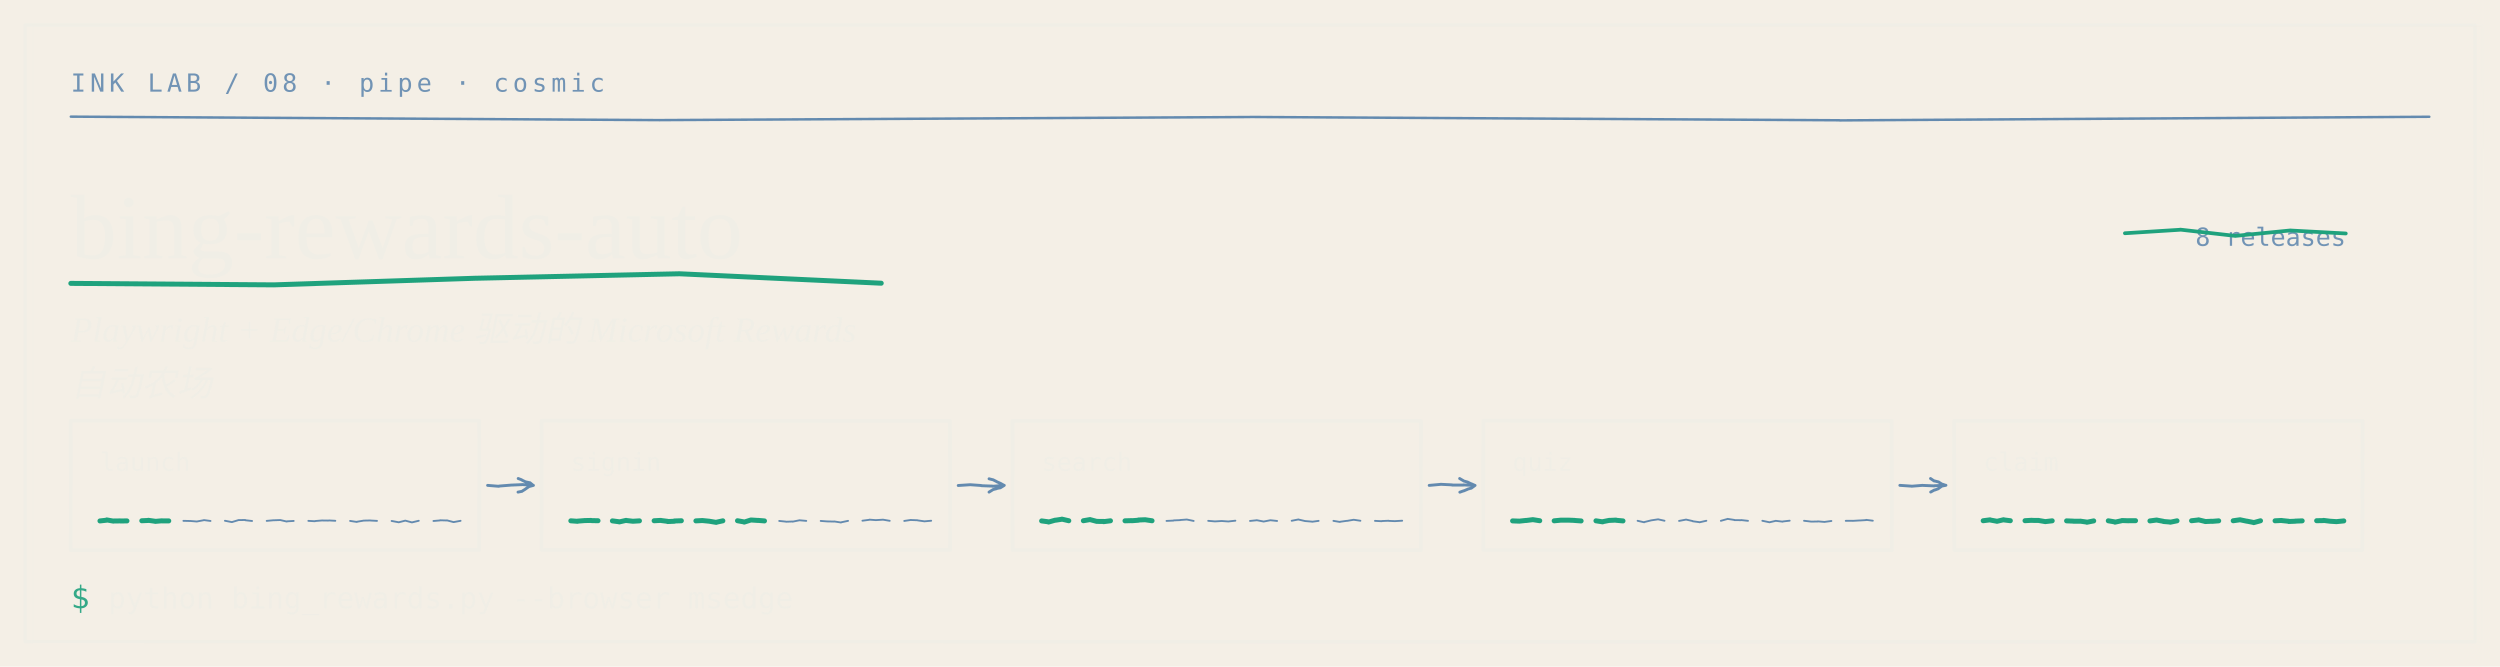
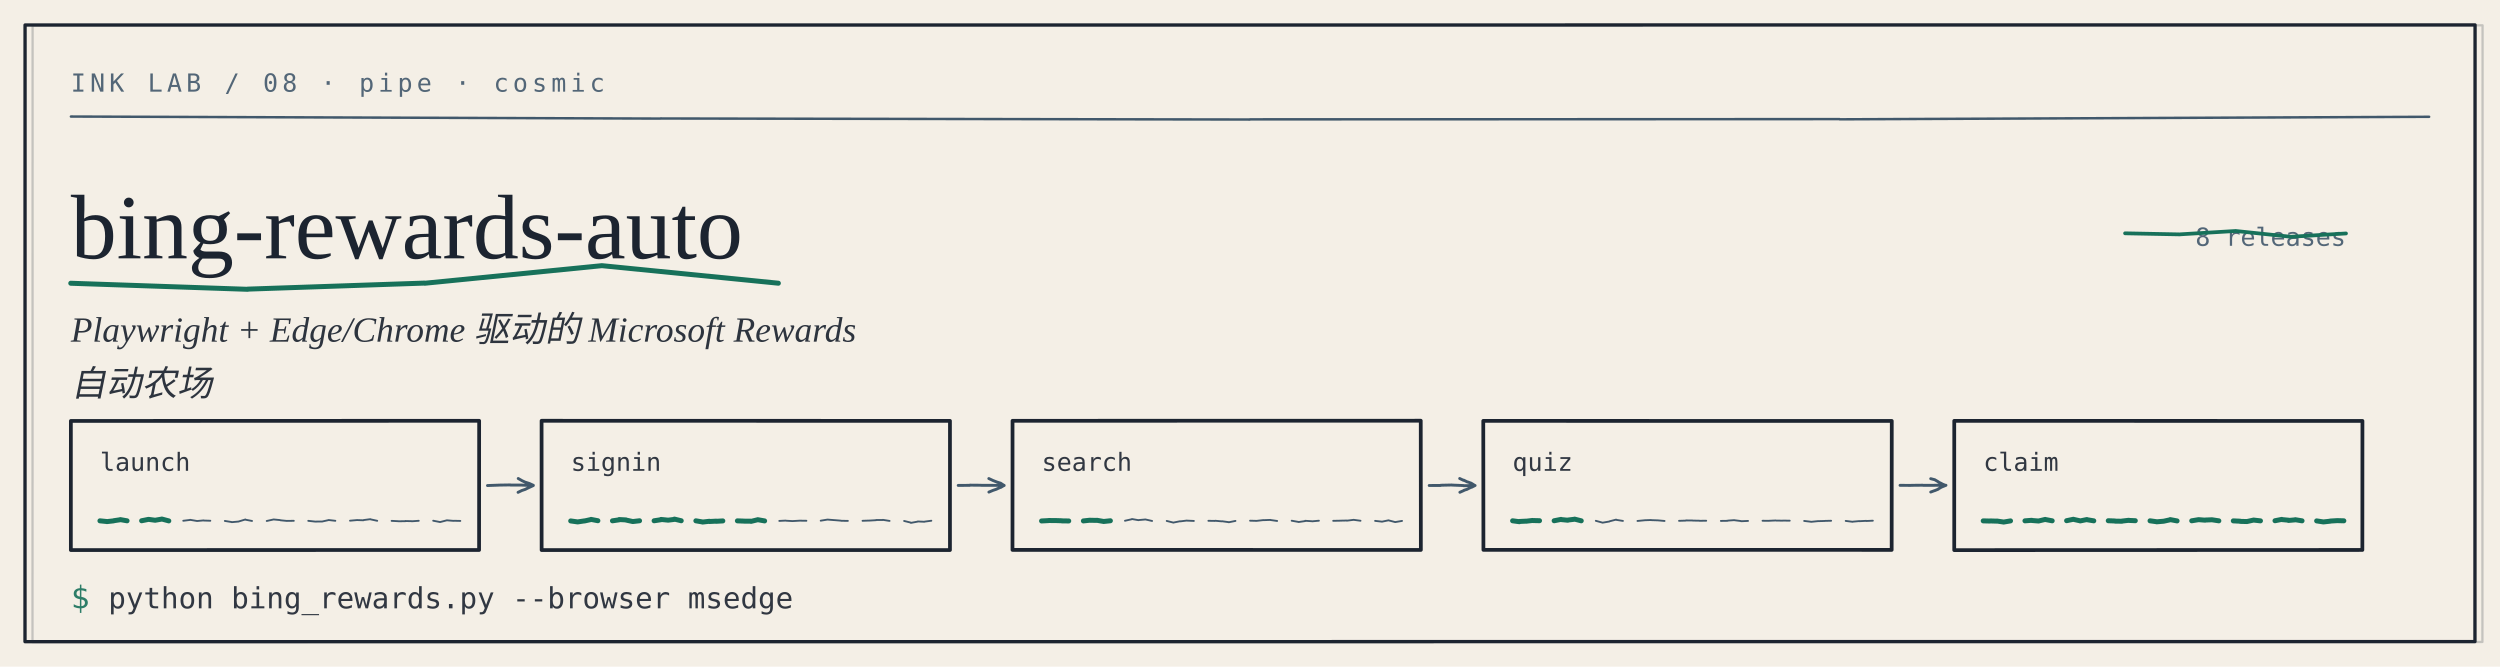
<svg xmlns="http://www.w3.org/2000/svg" width="1200" height="320" viewBox="0 0 1200 320" role="img" aria-label="bing-rewards-auto — Playwright + Edge/Chrome 驱动的 Microsoft Rewards 自动农场" font-family="Georgia,'Iowan Old Style','Times New Roman',Times,serif">
  <rect width="1200" height="320" fill="#F4EFE6" />
-   <text x="34" y="44" font-size="12" font-family="ui-monospace,'Cascadia Mono',Consolas,'SF Mono',monospace" font-weight="400" fill="#638aaf" text-anchor="start" letter-spacing="2.0" opacity="0.9">INK LAB / 08 · pipe · cosmic</text>
-   <path d="M34.0 55.99 L316.94 57.66 L316.96 57.65 L599.96 56.17 L600.06 56.14 L882.99 57.73 L883.04 57.79 L1166.06 56.05" fill="none" stroke="#638aaf" stroke-width="1.2" stroke-linecap="round" stroke-linejoin="round" opacity="1.0" />
-   <text x="34" y="124" font-size="44" font-family="Georgia,'Iowan Old Style','Times New Roman',Times,serif" font-weight="400" fill="#f0eee6" text-anchor="start">bing-rewards-auto</text>
-   <path d="M34.0 136.02 L131.21 136.73 L131.24 136.74 L228.44 133.55 L228.42 133.56 L325.74 131.42 L325.7 131.39 L422.99 135.94" fill="none" stroke="#1fa27d" stroke-width="2.4" stroke-linecap="round" stroke-linejoin="round" opacity="1.0" />
-   <text x="34" y="164" font-size="17" font-family="Georgia,'Iowan Old Style','Times New Roman',Times,serif" font-weight="400" fill="#f0eee6" text-anchor="start" font-style="italic" opacity="0.92">Playwright + Edge/Chrome 驱动的 Microsoft Rewards</text>
-   <text x="34" y="190" font-size="17" font-family="Georgia,'Iowan Old Style','Times New Roman',Times,serif" font-weight="400" fill="#f0eee6" text-anchor="start" font-style="italic" opacity="0.92">自动农场</text>
-   <path d="M33.93 201.94 L230.06 201.95 L230.02 263.98 L33.96 264.06 Z" fill="none" stroke="#f0eee6" stroke-width="1.8" stroke-linecap="round" stroke-linejoin="round" opacity="1.0" />
-   <text x="48" y="226" font-size="12" font-family="ui-monospace,'Cascadia Mono',Consolas,'SF Mono',monospace" font-weight="400" fill="#f0eee6" text-anchor="start" opacity="0.9">launch</text>
-   <path d="M47.98 250.05 L51.32 249.68 L51.23 249.56 L54.47 250.14 L54.56 250.07 L57.72 250.04 L57.7 250.06 L60.94 250.04" fill="none" stroke="#1fa27d" stroke-width="2.4" stroke-linecap="round" stroke-linejoin="round" opacity="1.0" />
-   <path d="M68.06 249.96 L71.26 249.82 L71.19 249.75 L74.48 250.21 L74.52 250.26 L77.76 249.98 L77.72 250.03 L81.0 250.03" fill="none" stroke="#1fa27d" stroke-width="2.4" stroke-linecap="round" stroke-linejoin="round" opacity="1.0" />
-   <path d="M88.04 250.0 L91.24 250.08 L91.21 250.06 L94.51 250.33 L94.44 250.33 L97.71 249.72 L97.82 249.64 L101.04 250.06" fill="none" stroke="#638aaf" stroke-width="0.9" stroke-linecap="round" stroke-linejoin="round" opacity="1.0" />
-   <path d="M107.97 249.96 L111.2 250.59 L111.29 250.61 L114.53 249.63 L114.5 249.64 L117.73 249.6 L117.73 249.71 L120.99 250.07" fill="none" stroke="#638aaf" stroke-width="0.9" stroke-linecap="round" stroke-linejoin="round" opacity="1.0" />
-   <path d="M128.02 250.02 L131.3 249.72 L131.24 249.74 L134.55 249.62 L134.57 249.63 L137.7 250.36 L137.68 250.24 L140.97 250.05" fill="none" stroke="#638aaf" stroke-width="0.9" stroke-linecap="round" stroke-linejoin="round" opacity="1.0" />
-   <path d="M148.01 250.01 L151.18 250.2 L151.24 250.1 L154.51 249.83 L154.46 249.83 L157.68 249.88 L157.77 249.81 L160.95 249.98" fill="none" stroke="#638aaf" stroke-width="0.9" stroke-linecap="round" stroke-linejoin="round" opacity="1.0" />
-   <path d="M168.05 250.04 L171.31 250.54 L171.26 250.45 L174.47 249.91 L174.51 249.89 L177.81 249.82 L177.78 249.85 L180.95 250.02" fill="none" stroke="#638aaf" stroke-width="0.9" stroke-linecap="round" stroke-linejoin="round" opacity="1.0" />
-   <path d="M187.98 250.06 L191.24 250.67 L191.32 250.72 L194.44 249.93 L194.53 249.9 L197.75 250.76 L197.74 250.75 L201.0 249.97" fill="none" stroke="#638aaf" stroke-width="0.9" stroke-linecap="round" stroke-linejoin="round" opacity="1.0" />
-   <path d="M208.06 250.07 L211.24 249.81 L211.22 249.73 L214.47 249.83 L214.49 249.76 L217.74 250.62 L217.79 250.6 L221.07 249.99" fill="none" stroke="#638aaf" stroke-width="0.9" stroke-linecap="round" stroke-linejoin="round" opacity="1.0" />
-   <path d="M234.05 232.98 L239.46 233.42 L239.49 233.32 L244.95 232.88 L245.02 232.86 L250.46 232.63 L250.54 232.58 L255.96 232.96M256.05 232.98 L254.1 233.5 L254.13 233.41 L252.25 234.71 L252.31 234.7 L250.42 235.9 L250.5 235.85 L248.65 236.21M255.93 232.97 L254.37 231.7 L254.37 231.73 L252.26 231.28 L252.34 231.33 L250.38 230.37 L250.35 230.29 L248.73 229.68" fill="none" stroke="#638aaf" stroke-width="1.4" stroke-linecap="round" stroke-linejoin="round" opacity="1.0" />
-   <path d="M260.0 201.96 L456.01 202.06 L456.05 263.97 L259.94 263.96 Z" fill="none" stroke="#f0eee6" stroke-width="1.8" stroke-linecap="round" stroke-linejoin="round" opacity="1.0" />
-   <text x="274" y="226" font-size="12" font-family="ui-monospace,'Cascadia Mono',Consolas,'SF Mono',monospace" font-weight="400" fill="#f0eee6" text-anchor="start" opacity="0.9">signin</text>
-   <path d="M274.0 249.99 L277.26 250.23 L277.29 250.14 L280.53 249.89 L280.44 249.88 L283.73 249.81 L283.74 249.88 L287.05 249.95" fill="none" stroke="#1fa27d" stroke-width="2.4" stroke-linecap="round" stroke-linejoin="round" opacity="1.0" />
-   <path d="M293.95 250.02 L297.21 250.45 L297.26 250.52 L300.51 249.78 L300.5 249.82 L303.71 250.19 L303.76 250.2 L306.93 250.01" fill="none" stroke="#1fa27d" stroke-width="2.4" stroke-linecap="round" stroke-linejoin="round" opacity="1.0" />
-   <path d="M313.98 249.96 L317.2 249.79 L317.2 249.83 L320.47 250.24 L320.45 250.34 L323.75 250.2 L323.71 250.07 L327.05 249.96" fill="none" stroke="#1fa27d" stroke-width="2.4" stroke-linecap="round" stroke-linejoin="round" opacity="1.0" />
-   <path d="M334.03 250.02 L337.26 249.85 L337.23 249.87 L340.44 250.18 L340.52 250.2 L343.81 250.75 L343.72 250.7 L346.97 249.99" fill="none" stroke="#1fa27d" stroke-width="2.4" stroke-linecap="round" stroke-linejoin="round" opacity="1.0" />
-   <path d="M354.0 249.95 L357.24 250.54 L357.22 250.61 L360.48 249.58 L360.57 249.6 L363.75 249.81 L363.77 249.78 L366.95 250.04" fill="none" stroke="#1fa27d" stroke-width="2.4" stroke-linecap="round" stroke-linejoin="round" opacity="1.0" />
-   <path d="M374.02 250.05 L377.25 250.38 L377.29 250.43 L380.53 250.32 L380.43 250.4 L383.79 249.73 L383.68 249.73 L387.0 250.02" fill="none" stroke="#638aaf" stroke-width="0.9" stroke-linecap="round" stroke-linejoin="round" opacity="1.0" />
-   <path d="M393.94 250.05 L397.27 250.3 L397.23 250.28 L400.48 250.36 L400.46 250.3 L403.7 250.81 L403.71 250.72 L407.06 250.01" fill="none" stroke="#638aaf" stroke-width="0.9" stroke-linecap="round" stroke-linejoin="round" opacity="1.0" />
-   <path d="M413.97 249.94 L417.29 249.5 L417.29 249.43 L420.55 249.67 L420.53 249.65 L423.77 249.45 L423.71 249.42 L427.06 249.99" fill="none" stroke="#638aaf" stroke-width="0.9" stroke-linecap="round" stroke-linejoin="round" opacity="1.0" />
-   <path d="M434.04 250.05 L437.22 249.57 L437.22 249.6 L440.49 249.73 L440.46 249.78 L443.7 250.24 L443.77 250.24 L446.96 249.95" fill="none" stroke="#638aaf" stroke-width="0.9" stroke-linecap="round" stroke-linejoin="round" opacity="1.0" />
-   <path d="M459.95 233.04 L465.45 232.68 L465.53 232.65 L470.99 233.04 L471.01 233.13 L476.54 233.34 L476.47 233.41 L482.05 232.96M481.95 233.04 L480.14 234.16 L480.21 234.13 L478.33 234.47 L478.35 234.57 L476.66 234.99 L476.59 235.05 L474.74 236.21M481.94 232.97 L480.24 232.02 L480.3 232.05 L478.43 231.23 L478.37 231.16 L476.64 230.27 L476.53 230.27 L474.75 229.82" fill="none" stroke="#638aaf" stroke-width="1.4" stroke-linecap="round" stroke-linejoin="round" opacity="1.0" />
-   <path d="M486.0 202.02 L682.03 202.0 L682.05 264.05 L486.04 263.99 Z" fill="none" stroke="#f0eee6" stroke-width="1.8" stroke-linecap="round" stroke-linejoin="round" opacity="1.0" />
-   <text x="500" y="226" font-size="12" font-family="ui-monospace,'Cascadia Mono',Consolas,'SF Mono',monospace" font-weight="400" fill="#f0eee6" text-anchor="start" opacity="0.9">search</text>
-   <path d="M499.98 250.04 L503.31 250.48 L503.3 250.59 L506.49 249.68 L506.56 249.72 L509.69 249.24 L509.72 249.19 L513.02 249.96" fill="none" stroke="#1fa27d" stroke-width="2.4" stroke-linecap="round" stroke-linejoin="round" opacity="1.0" />
-   <path d="M520.02 249.95 L523.25 249.39 L523.26 249.42 L526.45 250.27 L526.49 250.27 L529.8 250.28 L529.71 250.4 L533.02 249.98" fill="none" stroke="#1fa27d" stroke-width="2.4" stroke-linecap="round" stroke-linejoin="round" opacity="1.0" />
-   <path d="M540.0 249.99 L543.25 249.9 L543.23 249.95 L546.46 249.71 L546.47 249.6 L549.76 249.47 L549.76 249.49 L552.98 249.97" fill="none" stroke="#1fa27d" stroke-width="2.4" stroke-linecap="round" stroke-linejoin="round" opacity="1.0" />
-   <path d="M559.93 250.04 L563.32 249.88 L563.32 249.79 L566.53 249.66 L566.44 249.61 L569.7 249.37 L569.8 249.4 L572.95 250.05" fill="none" stroke="#638aaf" stroke-width="0.9" stroke-linecap="round" stroke-linejoin="round" opacity="1.0" />
-   <path d="M579.94 250.0 L583.25 250.28 L583.22 250.27 L586.53 250.08 L586.47 250.09 L589.69 250.31 L589.76 250.28 L592.98 249.93" fill="none" stroke="#638aaf" stroke-width="0.9" stroke-linecap="round" stroke-linejoin="round" opacity="1.0" />
-   <path d="M600.01 250.05 L603.31 249.72 L603.19 249.69 L606.45 250.32 L606.53 250.35 L609.71 249.73 L609.79 249.71 L613.0 250.06" fill="none" stroke="#638aaf" stroke-width="0.9" stroke-linecap="round" stroke-linejoin="round" opacity="1.0" />
-   <path d="M620.01 249.97 L623.28 249.33 L623.22 249.36 L626.49 250.12 L626.45 250.11 L629.79 250.38 L629.79 250.44 L632.93 250.02" fill="none" stroke="#638aaf" stroke-width="0.9" stroke-linecap="round" stroke-linejoin="round" opacity="1.0" />
-   <path d="M640.05 250.01 L643.18 250.54 L643.2 250.45 L646.46 250.0 L646.53 250.03 L649.79 249.48 L649.74 249.48 L652.99 249.96" fill="none" stroke="#638aaf" stroke-width="0.9" stroke-linecap="round" stroke-linejoin="round" opacity="1.0" />
-   <path d="M659.99 250.01 L663.27 250.19 L663.25 250.1 L666.55 249.96 L666.57 250.02 L669.75 250.16 L669.76 250.13 L673.04 249.94" fill="none" stroke="#638aaf" stroke-width="0.9" stroke-linecap="round" stroke-linejoin="round" opacity="1.0" />
-   <path d="M686.02 232.99 L691.52 232.49 L691.47 232.46 L697.03 232.74 L696.96 232.82 L702.43 232.83 L702.43 232.77 L708.03 233.0M708.02 232.99 L706.18 234.35 L706.12 234.32 L704.45 234.8 L704.37 234.88 L702.54 235.65 L702.54 235.59 L700.72 236.25M707.97 233.0 L706.19 232.2 L706.14 232.24 L704.4 231.37 L704.44 231.4 L702.46 230.83 L702.38 230.72 L700.63 229.69" fill="none" stroke="#638aaf" stroke-width="1.4" stroke-linecap="round" stroke-linejoin="round" opacity="1.0" />
-   <path d="M712.0 201.96 L908.04 202.02 L908.06 264.04 L711.96 264.0 Z" fill="none" stroke="#f0eee6" stroke-width="1.8" stroke-linecap="round" stroke-linejoin="round" opacity="1.0" />
-   <text x="726" y="226" font-size="12" font-family="ui-monospace,'Cascadia Mono',Consolas,'SF Mono',monospace" font-weight="400" fill="#f0eee6" text-anchor="start" opacity="0.9">quiz</text>
-   <path d="M726.04 250.03 L729.23 250.15 L729.19 250.16 L732.51 249.8 L732.57 249.83 L735.78 249.43 L735.76 249.43 L739.07 249.95" fill="none" stroke="#1fa27d" stroke-width="2.4" stroke-linecap="round" stroke-linejoin="round" opacity="1.0" />
-   <path d="M746.0 249.99 L749.27 249.67 L749.26 249.67 L752.51 249.68 L752.55 249.66 L755.78 249.79 L755.76 249.82 L758.94 250.05" fill="none" stroke="#1fa27d" stroke-width="2.4" stroke-linecap="round" stroke-linejoin="round" opacity="1.0" />
-   <path d="M766.06 249.99 L769.27 250.49 L769.27 250.41 L772.48 249.77 L772.49 249.8 L775.69 249.65 L775.75 249.74 L779.04 250.04" fill="none" stroke="#1fa27d" stroke-width="2.4" stroke-linecap="round" stroke-linejoin="round" opacity="1.0" />
-   <path d="M786.05 249.98 L789.21 250.7 L789.24 250.6 L792.45 249.8 L792.52 249.78 L795.71 249.3 L795.79 249.25 L798.96 249.96" fill="none" stroke="#638aaf" stroke-width="0.9" stroke-linecap="round" stroke-linejoin="round" opacity="1.0" />
-   <path d="M805.95 250.04 L809.2 249.42 L809.28 249.39 L812.49 250.11 L812.51 250.21 L815.79 250.65 L815.72 250.71 L819.05 249.96" fill="none" stroke="#638aaf" stroke-width="0.9" stroke-linecap="round" stroke-linejoin="round" opacity="1.0" />
-   <path d="M826.02 249.99 L829.27 249.08 L829.22 249.06 L832.53 249.57 L832.46 249.65 L835.68 249.69 L835.68 249.62 L839.03 250.0" fill="none" stroke="#638aaf" stroke-width="0.9" stroke-linecap="round" stroke-linejoin="round" opacity="1.0" />
-   <path d="M845.93 249.97 L849.29 250.68 L849.29 250.71 L852.46 249.98 L852.54 250.02 L855.72 250.4 L855.69 250.31 L859.04 249.93" fill="none" stroke="#638aaf" stroke-width="0.9" stroke-linecap="round" stroke-linejoin="round" opacity="1.0" />
-   <path d="M865.94 249.97 L869.22 250.35 L869.28 250.38 L872.56 250.32 L872.51 250.25 L875.79 250.53 L875.69 250.53 L879.06 250.07" fill="none" stroke="#638aaf" stroke-width="0.9" stroke-linecap="round" stroke-linejoin="round" opacity="1.0" />
-   <path d="M885.97 250.0 L889.25 249.98 L889.2 250.02 L892.52 249.82 L892.56 249.84 L895.82 249.64 L895.73 249.53 L898.94 249.94" fill="none" stroke="#638aaf" stroke-width="0.9" stroke-linecap="round" stroke-linejoin="round" opacity="1.0" />
-   <path d="M911.93 232.97 L917.54 233.35 L917.54 233.39 L922.96 232.96 L923.04 233.0 L928.47 233.23 L928.44 233.15 L934.04 232.93M933.93 232.97 L932.06 233.32 L932.06 233.36 L930.35 234.54 L930.43 234.58 L928.59 235.25 L928.56 235.17 L926.73 236.18M933.93 232.95 L932.33 232.41 L932.28 232.49 L930.45 231.3 L930.43 231.32 L928.39 230.8 L928.42 230.89 L926.65 229.69" fill="none" stroke="#638aaf" stroke-width="1.4" stroke-linecap="round" stroke-linejoin="round" opacity="1.0" />
-   <path d="M937.98 201.98 L1134.07 202.01 L1133.93 264.03 L938.04 264.03 Z" fill="none" stroke="#f0eee6" stroke-width="1.8" stroke-linecap="round" stroke-linejoin="round" opacity="1.0" />
-   <text x="952" y="226" font-size="12" font-family="ui-monospace,'Cascadia Mono',Consolas,'SF Mono',monospace" font-weight="400" fill="#f0eee6" text-anchor="start" opacity="0.9">claim</text>
-   <path d="M951.93 249.95 L955.25 249.52 L955.21 249.59 L958.57 250.21 L958.54 250.23 L961.73 249.47 L961.75 249.55 L964.96 249.94" fill="none" stroke="#1fa27d" stroke-width="2.4" stroke-linecap="round" stroke-linejoin="round" opacity="1.0" />
-   <path d="M972.01 249.93 L975.23 249.74 L975.27 249.79 L978.54 249.8 L978.5 249.82 L981.75 250.37 L981.68 250.38 L985.06 249.99" fill="none" stroke="#1fa27d" stroke-width="2.4" stroke-linecap="round" stroke-linejoin="round" opacity="1.0" />
-   <path d="M991.96 250.01 L995.28 250.15 L995.19 250.18 L998.52 250.19 L998.5 250.15 L1001.8 250.62 L1001.69 250.68 L1004.98 250.03" fill="none" stroke="#1fa27d" stroke-width="2.4" stroke-linecap="round" stroke-linejoin="round" opacity="1.0" />
-   <path d="M1011.98 249.98 L1015.21 250.53 L1015.18 250.64 L1018.46 249.93 L1018.53 249.86 L1021.72 249.97 L1021.77 249.92 L1025.06 249.93" fill="none" stroke="#1fa27d" stroke-width="2.4" stroke-linecap="round" stroke-linejoin="round" opacity="1.0" />
-   <path d="M1031.97 250.04 L1035.23 249.61 L1035.19 249.63 L1038.43 250.23 L1038.47 250.32 L1041.72 250.58 L1041.73 250.66 L1044.97 249.99" fill="none" stroke="#1fa27d" stroke-width="2.4" stroke-linecap="round" stroke-linejoin="round" opacity="1.0" />
-   <path d="M1051.95 249.95 L1055.28 249.58 L1055.27 249.52 L1058.49 250.3 L1058.51 250.34 L1061.74 250.2 L1061.78 250.25 L1064.97 250.0" fill="none" stroke="#1fa27d" stroke-width="2.4" stroke-linecap="round" stroke-linejoin="round" opacity="1.0" />
-   <path d="M1071.94 249.96 L1075.24 249.49 L1075.19 249.49 L1078.49 250.18 L1078.51 250.15 L1081.68 250.78 L1081.77 250.86 L1085.04 249.97" fill="none" stroke="#1fa27d" stroke-width="2.4" stroke-linecap="round" stroke-linejoin="round" opacity="1.0" />
-   <path d="M1092.03 249.98 L1095.21 249.82 L1095.2 249.87 L1098.55 250.2 L1098.56 250.31 L1101.73 250.19 L1101.71 250.14 L1105.05 250.01" fill="none" stroke="#1fa27d" stroke-width="2.4" stroke-linecap="round" stroke-linejoin="round" opacity="1.0" />
-   <path d="M1111.99 249.94 L1115.27 249.88 L1115.24 249.79 L1118.47 250.19 L1118.47 250.19 L1121.68 250.4 L1121.77 250.36 L1125.02 250.04" fill="none" stroke="#1fa27d" stroke-width="2.4" stroke-linecap="round" stroke-linejoin="round" opacity="1.0" />
-   <text x="34" y="292" font-size="15" font-family="ui-monospace,'Cascadia Mono',Consolas,'SF Mono',monospace" font-weight="400" fill="#1fa27d" text-anchor="start" opacity="0.9">$</text>
-   <text x="52" y="292" font-size="14" font-family="ui-monospace,'Cascadia Mono',Consolas,'SF Mono',monospace" font-weight="400" fill="#f0eee6" text-anchor="start" opacity="0.9">python bing_rewards.py --browser msedge</text>
-   <text x="1126" y="118" font-size="12" font-family="ui-monospace,'Cascadia Mono',Consolas,'SF Mono',monospace" font-weight="400" fill="#638aaf" text-anchor="end" opacity="0.9">8 releases</text>
-   <path d="M1019.96 111.96 L1046.5 110.28 L1046.5 110.22 L1073.03 113.24 L1073.04 113.22 L1099.47 110.61 L1099.46 110.64 L1125.97 112.07" fill="none" stroke="#1fa27d" stroke-width="1.8" stroke-linecap="round" stroke-linejoin="round" opacity="1.0" />
-   <path d="M12.02 11.99 L1188.04 12.02 L1188.03 308.04 L12.02 308.0 Z" fill="none" stroke="#f0eee6" stroke-width="1.6" stroke-linecap="round" stroke-linejoin="round" opacity="1.0" />
-   <path d="M14.04 10.98 L1190.07 11.03 L1190.05 307.07 L14.04 307.0 Z" transform="translate(1.6 1.2)" fill="none" stroke="#f0eee6" stroke-width="1.1" stroke-linecap="round" stroke-linejoin="round" opacity="0.22" />
+   <text x="34" y="44" font-size="12" font-family="ui-monospace,'Cascadia Mono',Consolas,'SF Mono',monospace" font-weight="400" fill="#41586B" text-anchor="start" letter-spacing="2.0" opacity="0.9">INK LAB / 08 · pipe · cosmic</text>
+   <path d="M34.04 55.94 L316.98 56.92 L316.99 56.87 L600.0 57.37 L599.98 57.29 L882.97 57.17 L883.02 57.27 L1165.98 56.06" fill="none" stroke="#41586B" stroke-width="1.2" stroke-linecap="round" stroke-linejoin="round" opacity="1.0" />
+   <text x="34" y="124" font-size="44" font-family="Georgia,'Iowan Old Style','Times New Roman',Times,serif" font-weight="400" fill="#1C2430" text-anchor="start">bing-rewards-auto</text>
+   <path d="M33.97 135.96 L118.93 138.87 L118.91 138.78 L203.83 135.88 L203.85 135.96 L288.81 127.53 L288.81 127.51 L373.61 135.94" fill="none" stroke="#17715A" stroke-width="2.4" stroke-linecap="round" stroke-linejoin="round" opacity="1.0" />
+   <text x="34" y="164" font-size="17" font-family="Georgia,'Iowan Old Style','Times New Roman',Times,serif" font-weight="400" fill="#1C2430" text-anchor="start" font-style="italic" opacity="0.92">Playwright + Edge/Chrome 驱动的 Microsoft Rewards</text>
+   <text x="34" y="190" font-size="17" font-family="Georgia,'Iowan Old Style','Times New Roman',Times,serif" font-weight="400" fill="#1C2430" text-anchor="start" font-style="italic" opacity="0.92">自动农场</text>
+   <path d="M34.02 202.05 L229.99 201.98 L229.96 264.0 L34.01 264.03 Z" fill="none" stroke="#1C2430" stroke-width="1.8" stroke-linecap="round" stroke-linejoin="round" opacity="1.0" />
+   <text x="48" y="226" font-size="12" font-family="ui-monospace,'Cascadia Mono',Consolas,'SF Mono',monospace" font-weight="400" fill="#1C2430" text-anchor="start" opacity="0.9">launch</text>
+   <path d="M47.97 250.0 L51.24 250.33 L51.31 250.37 L54.57 250.01 L54.55 249.95 L57.77 249.47 L57.74 249.41 L60.99 249.99" fill="none" stroke="#17715A" stroke-width="2.4" stroke-linecap="round" stroke-linejoin="round" opacity="1.0" />
+   <path d="M67.98 249.96 L71.27 249.3 L71.3 249.29 L74.46 249.72 L74.46 249.72 L77.71 249.16 L77.7 249.14 L81.02 250.03" fill="none" stroke="#17715A" stroke-width="2.4" stroke-linecap="round" stroke-linejoin="round" opacity="1.0" />
+   <path d="M87.97 249.97 L91.28 249.56 L91.23 249.51 L94.46 250.06 L94.57 250.09 L97.81 249.79 L97.77 249.86 L100.95 249.96" fill="none" stroke="#41586B" stroke-width="0.9" stroke-linecap="round" stroke-linejoin="round" opacity="1.0" />
+   <path d="M107.93 250.05 L111.2 250.58 L111.22 250.64 L114.57 250.34 L114.47 250.34 L117.81 249.34 L117.7 249.43 L120.97 250.06" fill="none" stroke="#41586B" stroke-width="0.9" stroke-linecap="round" stroke-linejoin="round" opacity="1.0" />
+   <path d="M128.03 250.07 L131.19 249.37 L131.24 249.33 L134.49 249.64 L134.56 249.73 L137.79 250.05 L137.74 250.02 L141.02 249.99" fill="none" stroke="#41586B" stroke-width="0.9" stroke-linecap="round" stroke-linejoin="round" opacity="1.0" />
+   <path d="M147.97 250.0 L151.24 250.36 L151.22 250.36 L154.55 250.33 L154.51 250.36 L157.79 249.63 L157.7 249.61 L160.96 249.98" fill="none" stroke="#41586B" stroke-width="0.9" stroke-linecap="round" stroke-linejoin="round" opacity="1.0" />
+   <path d="M168.01 249.93 L171.31 249.64 L171.28 249.63 L174.46 249.74 L174.48 249.64 L177.8 249.2 L177.79 249.27 L181.06 249.98" fill="none" stroke="#41586B" stroke-width="0.9" stroke-linecap="round" stroke-linejoin="round" opacity="1.0" />
+   <path d="M187.98 250.01 L191.19 250.18 L191.27 250.21 L194.56 250.17 L194.49 250.09 L197.75 250.17 L197.7 250.21 L201.0 249.98" fill="none" stroke="#41586B" stroke-width="0.9" stroke-linecap="round" stroke-linejoin="round" opacity="1.0" />
+   <path d="M207.94 249.94 L211.25 250.59 L211.28 250.58 L214.45 249.76 L214.48 249.74 L217.72 250.02 L217.77 249.97 L220.95 250.04" fill="none" stroke="#41586B" stroke-width="0.9" stroke-linecap="round" stroke-linejoin="round" opacity="1.0" />
+   <path d="M233.99 233.06 L239.48 232.86 L239.45 232.85 L245.0 232.76 L244.98 232.82 L250.48 232.84 L250.53 232.85 L255.98 233.06M255.99 233.06 L254.04 233.97 L254.01 233.96 L252.31 234.79 L252.29 234.84 L250.35 235.49 L250.39 235.49 L248.67 236.32M256.02 232.96 L254.22 232.14 L254.21 232.11 L252.23 231.48 L252.29 231.54 L250.34 230.62 L250.33 230.58 L248.75 229.68" fill="none" stroke="#41586B" stroke-width="1.4" stroke-linecap="round" stroke-linejoin="round" opacity="1.0" />
+   <path d="M259.96 201.97 L455.98 202.02 L455.98 264.02 L259.98 264.03 Z" fill="none" stroke="#1C2430" stroke-width="1.8" stroke-linecap="round" stroke-linejoin="round" opacity="1.0" />
+   <text x="274" y="226" font-size="12" font-family="ui-monospace,'Cascadia Mono',Consolas,'SF Mono',monospace" font-weight="400" fill="#1C2430" text-anchor="start" opacity="0.9">signin</text>
+   <path d="M273.94 250.05 L277.19 250.51 L277.29 250.52 L280.57 250.02 L280.53 250.07 L283.77 249.35 L283.69 249.31 L286.98 249.95" fill="none" stroke="#17715A" stroke-width="2.4" stroke-linecap="round" stroke-linejoin="round" opacity="1.0" />
+   <path d="M293.98 249.99 L297.24 249.51 L297.19 249.38 L300.46 249.56 L300.51 249.63 L303.7 250.33 L303.82 250.33 L306.98 249.97" fill="none" stroke="#17715A" stroke-width="2.4" stroke-linecap="round" stroke-linejoin="round" opacity="1.0" />
+   <path d="M313.97 249.97 L317.28 249.46 L317.26 249.33 L320.43 249.65 L320.56 249.7 L323.76 249.3 L323.72 249.17 L326.99 249.96" fill="none" stroke="#17715A" stroke-width="2.4" stroke-linecap="round" stroke-linejoin="round" opacity="1.0" />
+   <path d="M334.02 249.99 L337.29 250.55 L337.21 250.59 L340.53 250.21 L340.52 250.32 L343.81 250.15 L343.7 250.23 L346.95 250.04" fill="none" stroke="#17715A" stroke-width="2.4" stroke-linecap="round" stroke-linejoin="round" opacity="1.0" />
+   <path d="M353.95 250.01 L357.27 250.14 L357.21 250.15 L360.44 250.17 L360.48 250.26 L363.72 249.47 L363.7 249.45 L367.02 250.04" fill="none" stroke="#17715A" stroke-width="2.4" stroke-linecap="round" stroke-linejoin="round" opacity="1.0" />
+   <path d="M374.06 250.04 L377.19 249.88 L377.24 249.94 L380.55 250.13 L380.56 250.11 L383.73 249.93 L383.75 249.92 L387.07 249.97" fill="none" stroke="#41586B" stroke-width="0.9" stroke-linecap="round" stroke-linejoin="round" opacity="1.0" />
+   <path d="M393.94 249.93 L397.22 249.39 L397.26 249.4 L400.52 249.67 L400.57 249.66 L403.73 249.92 L403.74 249.98 L406.97 250.02" fill="none" stroke="#41586B" stroke-width="0.9" stroke-linecap="round" stroke-linejoin="round" opacity="1.0" />
+   <path d="M414.02 249.98 L417.22 249.87 L417.26 249.88 L420.53 249.69 L420.53 249.6 L423.71 249.6 L423.74 249.52 L426.99 250.04" fill="none" stroke="#41586B" stroke-width="0.9" stroke-linecap="round" stroke-linejoin="round" opacity="1.0" />
+   <path d="M433.98 250.06 L437.22 250.86 L437.21 250.98 L440.51 250.37 L440.51 250.3 L443.74 250.45 L443.79 250.38 L447.04 249.95" fill="none" stroke="#41586B" stroke-width="0.9" stroke-linecap="round" stroke-linejoin="round" opacity="1.0" />
+   <path d="M459.94 233.0 L465.51 232.96 L465.53 232.87 L470.98 232.92 L470.98 232.95 L476.5 232.95 L476.45 232.98 L481.98 232.95M481.94 233.0 L480.34 233.96 L480.36 233.87 L478.41 234.74 L478.41 234.78 L476.56 235.4 L476.5 235.44 L474.67 236.2M482.0 233.05 L480.21 231.88 L480.23 231.92 L478.39 231.34 L478.4 231.33 L476.48 230.58 L476.45 230.55 L474.63 229.7" fill="none" stroke="#41586B" stroke-width="1.4" stroke-linecap="round" stroke-linejoin="round" opacity="1.0" />
+   <path d="M486.02 201.98 L681.96 201.94 L682.01 263.96 L485.99 263.95 Z" fill="none" stroke="#1C2430" stroke-width="1.8" stroke-linecap="round" stroke-linejoin="round" opacity="1.0" />
+   <text x="500" y="226" font-size="12" font-family="ui-monospace,'Cascadia Mono',Consolas,'SF Mono',monospace" font-weight="400" fill="#1C2430" text-anchor="start" opacity="0.9">search</text>
+   <path d="M499.95 250.06 L503.2 249.89 L503.29 249.85 L506.45 249.87 L506.44 249.86 L509.76 249.97 L509.7 250.02 L512.99 250.06" fill="none" stroke="#17715A" stroke-width="2.4" stroke-linecap="round" stroke-linejoin="round" opacity="1.0" />
+   <path d="M520.03 250.04 L523.26 249.69 L523.27 249.75 L526.54 249.77 L526.53 249.74 L529.76 250.3 L529.72 250.31 L532.98 249.97" fill="none" stroke="#17715A" stroke-width="2.4" stroke-linecap="round" stroke-linejoin="round" opacity="1.0" />
+   <path d="M539.99 249.96 L543.22 249.24 L543.31 249.13 L546.48 249.69 L546.48 249.64 L549.68 249.35 L549.8 249.34 L553.0 250.06" fill="none" stroke="#41586B" stroke-width="0.9" stroke-linecap="round" stroke-linejoin="round" opacity="1.0" />
+   <path d="M560.03 250.05 L563.3 250.87 L563.2 250.84 L566.47 250.19 L566.52 250.26 L569.73 249.86 L569.73 249.9 L573.05 250.05" fill="none" stroke="#41586B" stroke-width="0.9" stroke-linecap="round" stroke-linejoin="round" opacity="1.0" />
+   <path d="M580.03 249.98 L583.27 250.04 L583.26 249.96 L586.43 250.25 L586.53 250.19 L589.81 250.64 L589.81 250.69 L593.02 250.04" fill="none" stroke="#41586B" stroke-width="0.9" stroke-linecap="round" stroke-linejoin="round" opacity="1.0" />
+   <path d="M600.04 249.93 L603.25 250.02 L603.3 250.0 L606.47 249.64 L606.49 249.68 L609.82 249.55 L609.75 249.59 L613.02 250.06" fill="none" stroke="#41586B" stroke-width="0.9" stroke-linecap="round" stroke-linejoin="round" opacity="1.0" />
+   <path d="M620.01 249.94 L623.28 250.53 L623.29 250.58 L626.55 250.1 L626.46 249.98 L629.7 250.19 L629.76 250.24 L633.07 249.94" fill="none" stroke="#41586B" stroke-width="0.9" stroke-linecap="round" stroke-linejoin="round" opacity="1.0" />
+   <path d="M639.94 250.0 L643.27 249.93 L643.26 249.92 L646.54 249.85 L646.44 249.93 L649.75 249.52 L649.69 249.51 L653.04 249.96" fill="none" stroke="#41586B" stroke-width="0.9" stroke-linecap="round" stroke-linejoin="round" opacity="1.0" />
+   <path d="M660.05 250.02 L663.32 250.39 L663.28 250.42 L666.53 249.74 L666.43 249.75 L669.73 250.61 L669.82 250.58 L672.97 250.04" fill="none" stroke="#41586B" stroke-width="0.9" stroke-linecap="round" stroke-linejoin="round" opacity="1.0" />
+   <path d="M686.02 233.04 L691.56 233.02 L691.56 232.92 L696.94 232.8 L696.96 232.84 L702.49 233.06 L702.47 233.14 L708.05 233.04M708.02 233.04 L706.31 233.91 L706.3 233.81 L704.32 234.78 L704.34 234.82 L702.68 235.35 L702.67 235.43 L700.74 236.29M707.94 233.04 L706.33 232.03 L706.29 231.98 L704.43 231.31 L704.37 231.36 L702.57 230.46 L702.49 230.56 L700.65 229.68" fill="none" stroke="#41586B" stroke-width="1.4" stroke-linecap="round" stroke-linejoin="round" opacity="1.0" />
+   <path d="M711.97 202.02 L908.05 202.06 L908.0 263.95 L712.04 263.93 Z" fill="none" stroke="#1C2430" stroke-width="1.8" stroke-linecap="round" stroke-linejoin="round" opacity="1.0" />
+   <text x="726" y="226" font-size="12" font-family="ui-monospace,'Cascadia Mono',Consolas,'SF Mono',monospace" font-weight="400" fill="#1C2430" text-anchor="start" opacity="0.9">quiz</text>
+   <path d="M726.05 249.98 L729.29 250.42 L729.23 250.31 L732.49 250.15 L732.46 250.19 L735.7 249.81 L735.82 249.86 L738.97 249.94" fill="none" stroke="#17715A" stroke-width="2.4" stroke-linecap="round" stroke-linejoin="round" opacity="1.0" />
+   <path d="M745.99 249.96 L749.29 249.31 L749.25 249.38 L752.56 249.71 L752.56 249.63 L755.74 249.24 L755.81 249.18 L759.0 249.99" fill="none" stroke="#17715A" stroke-width="2.4" stroke-linecap="round" stroke-linejoin="round" opacity="1.0" />
+   <path d="M766.0 249.99 L769.25 250.88 L769.27 250.88 L772.52 250.32 L772.54 250.24 L775.74 249.41 L775.68 249.51 L779.0 250.04" fill="none" stroke="#41586B" stroke-width="0.9" stroke-linecap="round" stroke-linejoin="round" opacity="1.0" />
+   <path d="M785.99 250.06 L789.23 249.75 L789.2 249.73 L792.5 249.61 L792.48 249.66 L795.73 249.77 L795.78 249.77 L798.98 250.06" fill="none" stroke="#41586B" stroke-width="0.9" stroke-linecap="round" stroke-linejoin="round" opacity="1.0" />
+   <path d="M805.94 250.0 L809.26 249.89 L809.28 249.8 L812.48 249.84 L812.48 249.88 L815.75 249.94 L815.7 249.98 L818.98 249.95" fill="none" stroke="#41586B" stroke-width="0.9" stroke-linecap="round" stroke-linejoin="round" opacity="1.0" />
+   <path d="M826.02 250.04 L829.31 249.99 L829.31 249.89 L832.44 249.67 L832.46 249.7 L835.74 250.11 L835.72 250.19 L839.05 250.04" fill="none" stroke="#41586B" stroke-width="0.9" stroke-linecap="round" stroke-linejoin="round" opacity="1.0" />
+   <path d="M846.02 249.96 L849.19 250.0 L849.19 249.97 L852.43 249.82 L852.5 249.88 L855.75 249.92 L855.74 249.88 L859.06 249.93" fill="none" stroke="#41586B" stroke-width="0.9" stroke-linecap="round" stroke-linejoin="round" opacity="1.0" />
+   <path d="M866.0 250.05 L869.29 250.44 L869.31 250.48 L872.48 250.16 L872.49 250.16 L875.76 250.07 L875.74 250.04 L878.94 249.96" fill="none" stroke="#41586B" stroke-width="0.9" stroke-linecap="round" stroke-linejoin="round" opacity="1.0" />
+   <path d="M885.94 250.04 L889.27 250.46 L889.24 250.41 L892.52 250.12 L892.46 250.18 L895.79 250.0 L895.71 250.09 L898.96 249.93" fill="none" stroke="#41586B" stroke-width="0.9" stroke-linecap="round" stroke-linejoin="round" opacity="1.0" />
+   <path d="M912.02 232.96 L917.44 232.99 L917.44 232.96 L922.93 232.9 L923.0 232.96 L928.5 232.96 L928.49 232.92 L934.06 232.93M934.02 232.96 L932.02 233.77 L932.01 233.74 L930.33 234.74 L930.4 234.79 L928.69 235.5 L928.69 235.46 L926.75 236.18M933.95 233.02 L932.03 232.23 L932.05 232.17 L930.4 231.37 L930.47 231.32 L928.62 230.23 L928.63 230.25 L926.74 229.77" fill="none" stroke="#41586B" stroke-width="1.4" stroke-linecap="round" stroke-linejoin="round" opacity="1.0" />
+   <path d="M938.04 202.01 L1133.97 202.05 L1133.93 263.98 L938.03 264.06 Z" fill="none" stroke="#1C2430" stroke-width="1.8" stroke-linecap="round" stroke-linejoin="round" opacity="1.0" />
+   <text x="952" y="226" font-size="12" font-family="ui-monospace,'Cascadia Mono',Consolas,'SF Mono',monospace" font-weight="400" fill="#1C2430" text-anchor="start" opacity="0.9">claim</text>
+   <path d="M951.95 250.02 L955.19 250.1 L955.21 250.05 L958.48 250.15 L958.54 250.1 L961.69 250.57 L961.69 250.6 L965.05 250.03" fill="none" stroke="#17715A" stroke-width="2.4" stroke-linecap="round" stroke-linejoin="round" opacity="1.0" />
+   <path d="M971.98 250.0 L975.25 249.75 L975.25 249.83 L978.56 250.09 L978.46 250.09 L981.71 249.32 L981.75 249.36 L985.05 249.99" fill="none" stroke="#17715A" stroke-width="2.4" stroke-linecap="round" stroke-linejoin="round" opacity="1.0" />
+   <path d="M991.97 249.93 L995.23 249.25 L995.26 249.29 L998.56 250.02 L998.5 250.04 L1001.7 249.38 L1001.74 249.46 L1005.01 250.0" fill="none" stroke="#17715A" stroke-width="2.4" stroke-linecap="round" stroke-linejoin="round" opacity="1.0" />
+   <path d="M1011.97 249.95 L1015.18 250.07 L1015.28 250.15 L1018.55 250.19 L1018.48 250.13 L1021.81 249.74 L1021.79 249.8 L1024.94 249.94" fill="none" stroke="#17715A" stroke-width="2.4" stroke-linecap="round" stroke-linejoin="round" opacity="1.0" />
+   <path d="M1032.02 249.99 L1035.25 250.44 L1035.22 250.47 L1038.48 250.19 L1038.48 250.2 L1041.75 249.48 L1041.69 249.41 L1045.0 250.04" fill="none" stroke="#17715A" stroke-width="2.4" stroke-linecap="round" stroke-linejoin="round" opacity="1.0" />
+   <path d="M1052.03 249.98 L1055.29 249.44 L1055.29 249.43 L1058.48 249.69 L1058.45 249.62 L1061.8 249.49 L1061.8 249.5 L1065.04 250.0" fill="none" stroke="#17715A" stroke-width="2.4" stroke-linecap="round" stroke-linejoin="round" opacity="1.0" />
+   <path d="M1071.99 250.02 L1075.23 250.17 L1075.3 250.26 L1078.54 250.34 L1078.49 250.35 L1081.78 249.62 L1081.79 249.64 L1085.02 250.01" fill="none" stroke="#17715A" stroke-width="2.4" stroke-linecap="round" stroke-linejoin="round" opacity="1.0" />
+   <path d="M1092.0 249.95 L1095.23 249.31 L1095.21 249.39 L1098.55 249.7 L1098.46 249.82 L1101.79 249.52 L1101.72 249.46 L1104.98 250.0" fill="none" stroke="#17715A" stroke-width="2.4" stroke-linecap="round" stroke-linejoin="round" opacity="1.0" />
+   <path d="M1111.99 250.03 L1115.26 250.53 L1115.3 250.52 L1118.57 250.16 L1118.48 250.11 L1121.78 249.91 L1121.79 249.9 L1125.04 249.99" fill="none" stroke="#17715A" stroke-width="2.4" stroke-linecap="round" stroke-linejoin="round" opacity="1.0" />
+   <text x="34" y="292" font-size="15" font-family="ui-monospace,'Cascadia Mono',Consolas,'SF Mono',monospace" font-weight="400" fill="#17715A" text-anchor="start" opacity="0.9">$</text>
+   <text x="52" y="292" font-size="14" font-family="ui-monospace,'Cascadia Mono',Consolas,'SF Mono',monospace" font-weight="400" fill="#1C2430" text-anchor="start" opacity="0.9">python bing_rewards.py --browser msedge</text>
+   <text x="1126" y="118" font-size="12" font-family="ui-monospace,'Cascadia Mono',Consolas,'SF Mono',monospace" font-weight="400" fill="#41586B" text-anchor="end" opacity="0.9">8 releases</text>
+   <path d="M1020.04 111.99 L1046.45 112.51 L1046.55 112.47 L1072.98 110.88 L1072.94 110.85 L1099.47 113.63 L1099.49 113.65 L1126.07 112.06" fill="none" stroke="#17715A" stroke-width="1.8" stroke-linecap="round" stroke-linejoin="round" opacity="1.0" />
+   <path d="M12.03 12.01 L1188.03 11.97 L1187.98 307.97 L12.0 308.0 Z" fill="none" stroke="#1C2430" stroke-width="1.6" stroke-linecap="round" stroke-linejoin="round" opacity="1.0" />
+   <path d="M14.05 11.01 L1190.04 10.95 L1189.96 306.94 L14.0 307.01 Z" transform="translate(1.6 1.2)" fill="none" stroke="#1C2430" stroke-width="1.1" stroke-linecap="round" stroke-linejoin="round" opacity="0.22" />
</svg>
